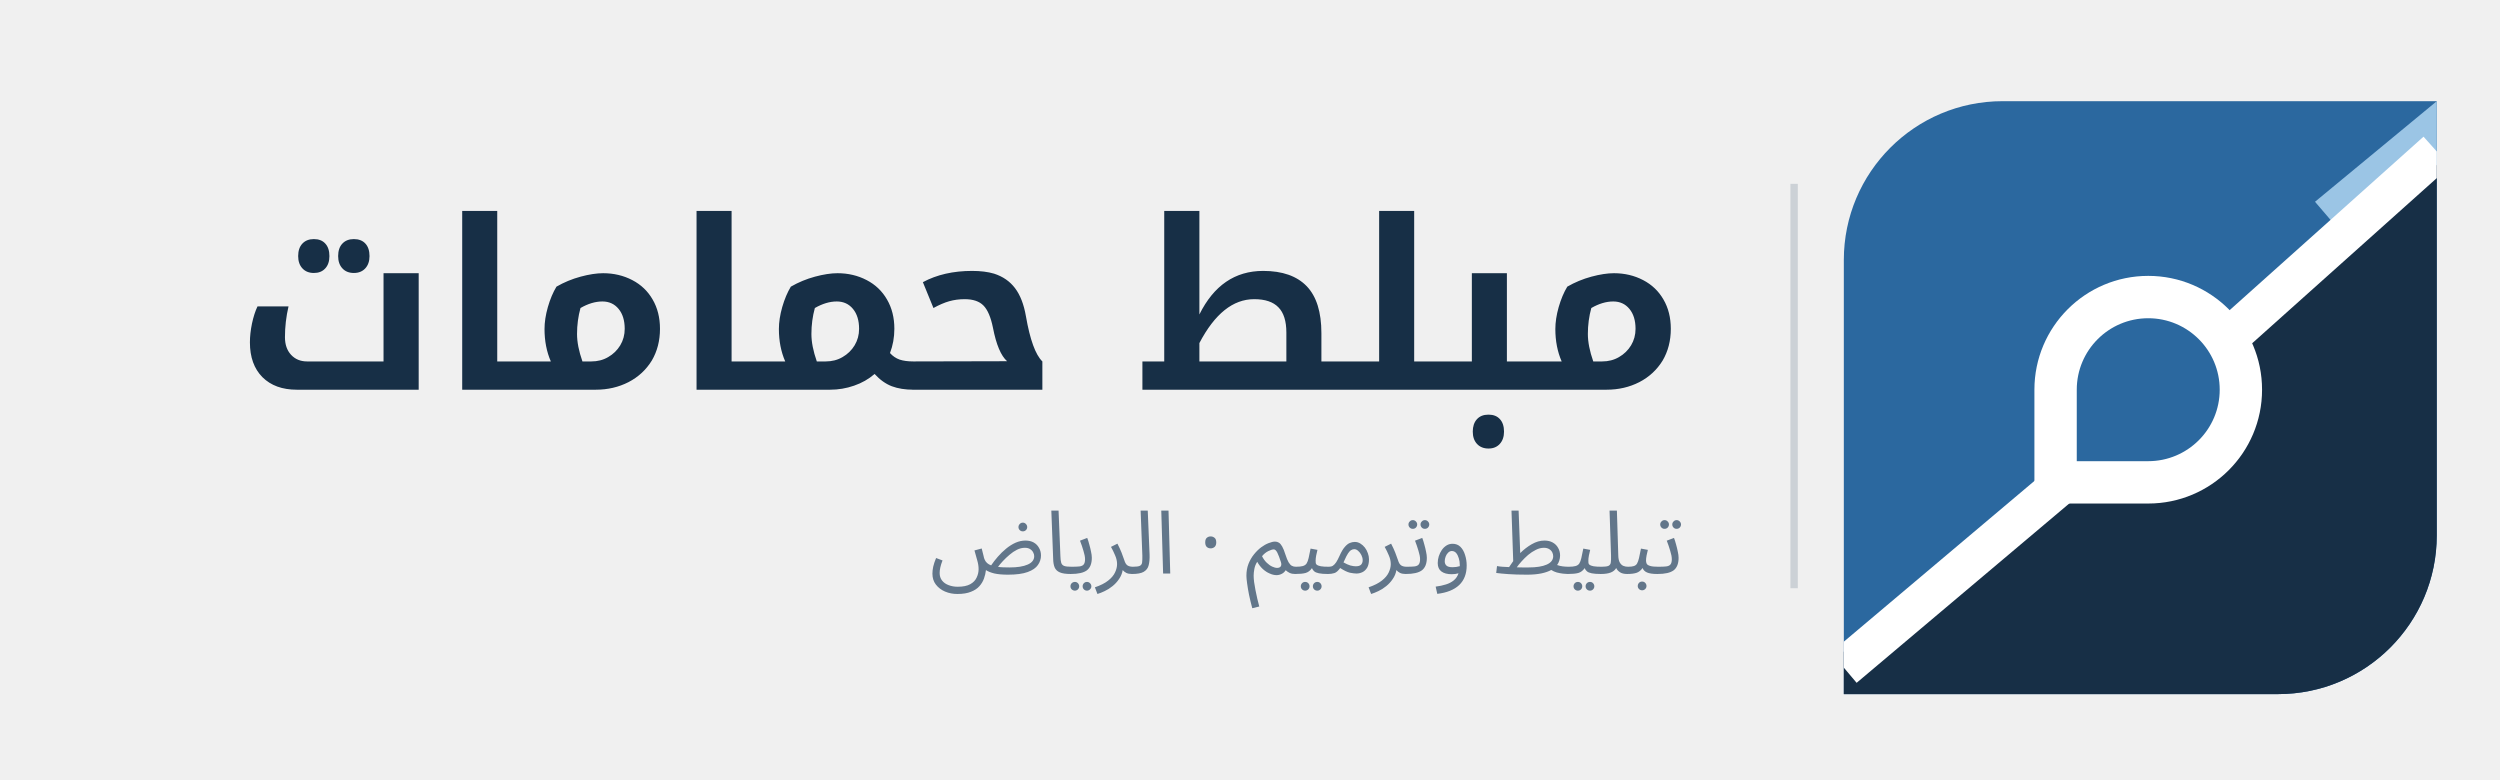
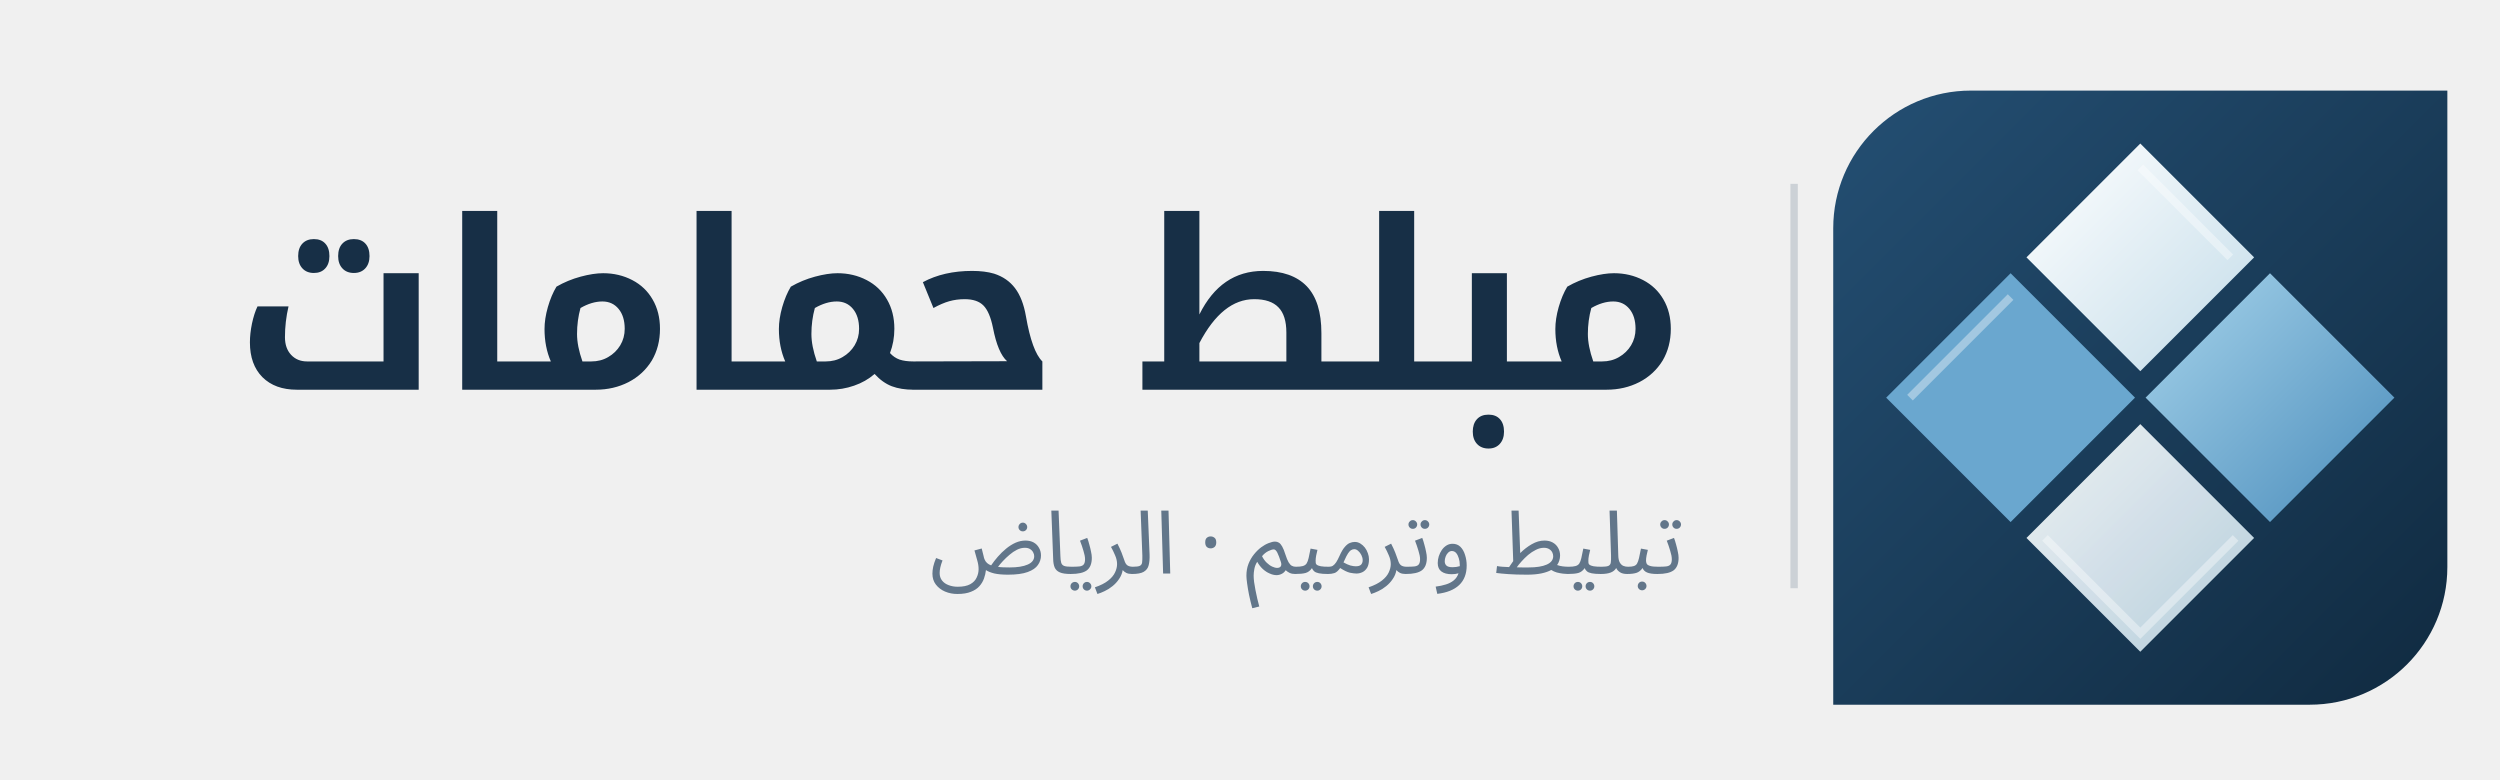
<svg xmlns="http://www.w3.org/2000/svg" width="340" height="106" viewBox="0 0 340 106">
  <g transform="translate(245 8) scale(.36)">
    <defs>
+       <linearGradient id="ground" x1="0" y1="0" x2="1" y2="1">
+         <stop stop-color="#244f73" />
+         <stop offset="1" stop-color="#102a40" />
+       </linearGradient>
+       <linearGradient id="porcelain" x1="0" y1="0" x2="1" y2="1">
+         <stop stop-color="#ffffff" />
+         <stop offset="1" stop-color="#c3dce9" />
+       </linearGradient>
+       <linearGradient id="blue-tile" x1="0" y1="0" x2="1" y2="1">
+         <stop stop-color="#a7d4eb" />
+         <stop offset="1" stop-color="#4a8cbb" />
+       </linearGradient>
      <clipPath id="tile">
-         <path d="M76 16h164v164a60 60 0 0 1-60 60H16V76a60 60 0 0 1 60-60Z" />
+         <path d="M64 12h180v180a52 52 0 0 1-52 52H12V64a52 52 0 0 1 52-52Z" />
      </clipPath>
    </defs>
    <g clip-path="url(#tile)">
-       <path fill="#2b689f" d="M16 16h224v224H16z" />
-       <path fill="#172f46" d="M16 224 240 40v200H16Z" />
-       <path fill="#9bc5e5" d="m194 54 46-38v24l-34 28Z" />
-       <path d="m16 230 83-70m65-57 76-68" fill="none" stroke="#fff" stroke-width="15" />
-       <path fill="#fff" d="M88 168v-43a43 43 0 1 1 43 43H88Z" />
-       <path fill="#2b689f" d="M104 152v-27a27 27 0 1 1 27 27h-27Z" />
+       <path fill="url(#ground)" d="M12 12h232v232H12z" />
+       <path d="M128 32 171 75 128 118 85 75Z" fill="url(#porcelain)" />
+       <path d="m177 81 47 47-47 47-47-47Z" fill="url(#blue-tile)" />
+       <path d="m128 138 43 43-43 43-43-43Z" fill="url(#porcelain)" opacity=".92" />
+       <path d="m79 81 47 47-47 47-47-47Z" fill="#6aa7cf" />
+       <path d="m41 128 38-38m49-49 34 34" fill="none" stroke="#fff" stroke-opacity=".38" stroke-width="3" />
+       <path d="m92 181 36 36 36-36" fill="none" stroke="#fff" stroke-opacity=".38" stroke-width="3" />
    </g>
  </g>
  <path d="M244 25v55" fill="none" stroke="#62768a" stroke-opacity=".25" />
  <text x="229" y="53" direction="rtl" text-anchor="start" font-family="Noto Kufi Arabic" font-size="32" font-weight="700" fill="#172f46">مبلط حمامات</text>
  <text x="229" y="78" direction="rtl" text-anchor="start" font-family="Noto Sans Arabic" font-size="12" fill="#62768a">تبليط وترميم · الرياض</text>
</svg>
